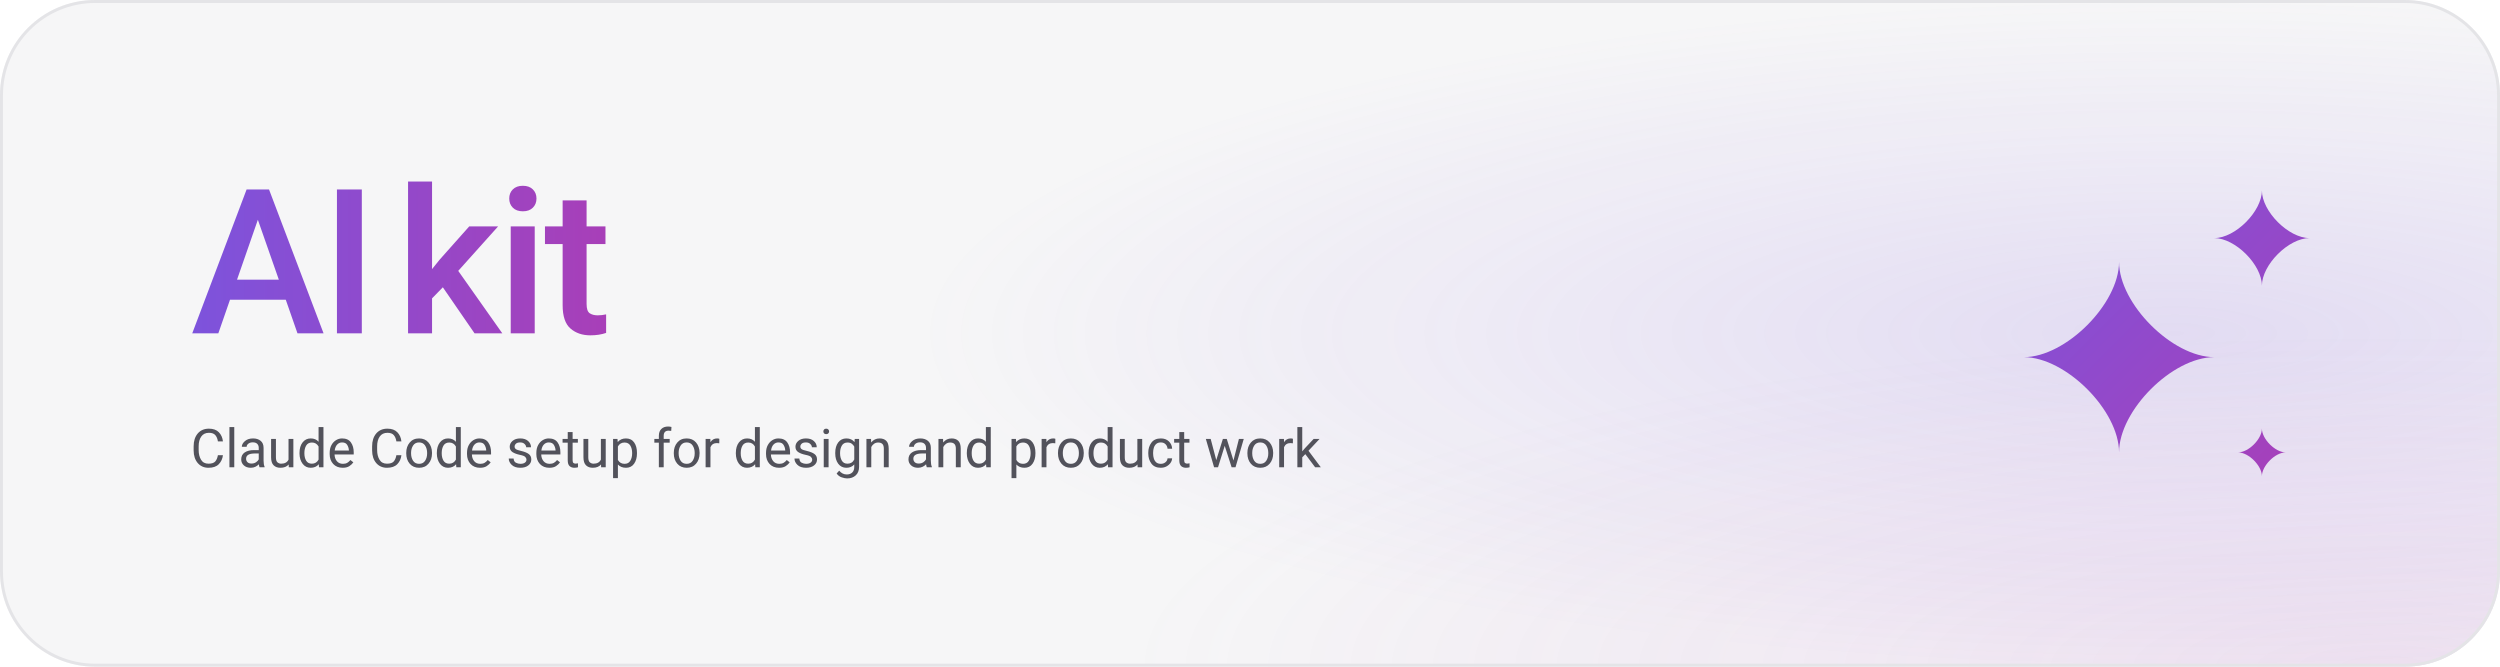
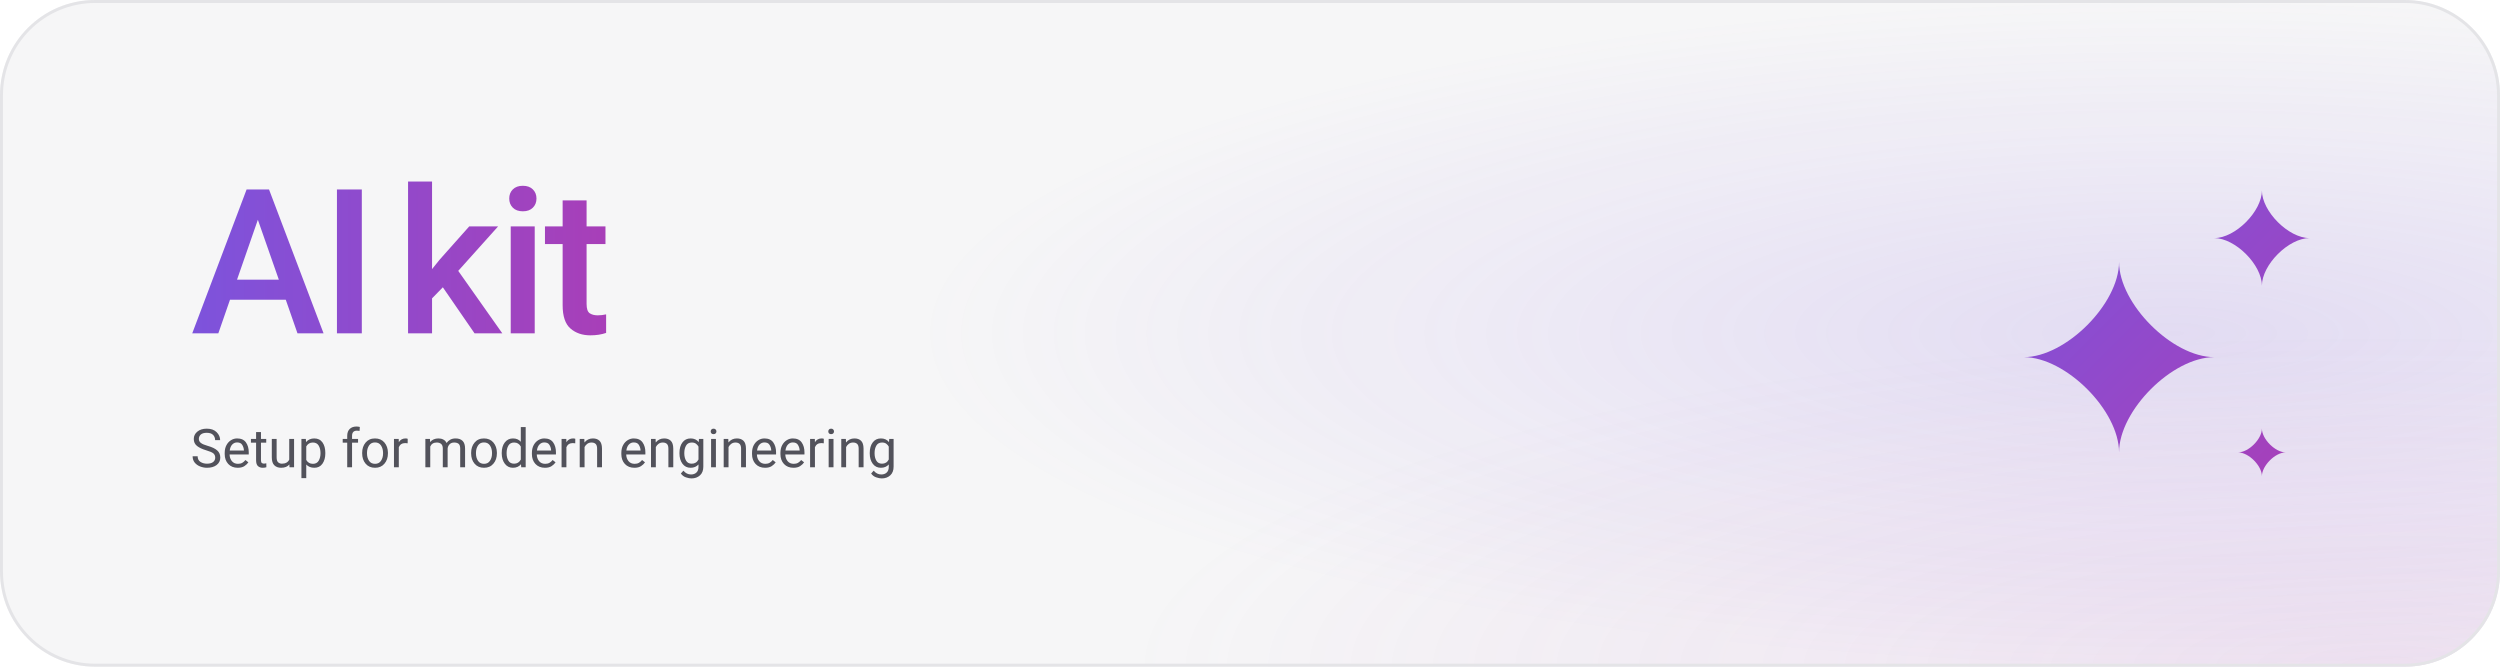
<svg xmlns="http://www.w3.org/2000/svg" width="840" height="224" viewBox="0 0 840 224" role="img" aria-labelledby="title desc">
  <defs>
    <radialGradient id="glow" cx="0.867" cy="0.5" r="0.5">
      <stop offset="0" stop-color="#7D53DC" stop-opacity="0.16" />
      <stop offset="1" stop-color="#7D53DC" stop-opacity="0" />
    </radialGradient>
    <radialGradient id="glow-end" cx="0.95" cy="1" r="0.5">
      <stop offset="0" stop-color="#A83FB8" stop-opacity="0.12" />
      <stop offset="1" stop-color="#A83FB8" stop-opacity="0" />
    </radialGradient>
    <linearGradient id="name" x1="0" y1="0" x2="1" y2="0">
      <stop offset="0" stop-color="#7D53DC" />
      <stop offset="1" stop-color="#A83FB8" />
    </linearGradient>
    <linearGradient id="motif" gradientUnits="userSpaceOnUse" x1="680" y1="64" x2="776" y2="160">
      <stop offset="0" stop-color="#7D53DC" />
      <stop offset="1" stop-color="#A83FB8" />
    </linearGradient>
  </defs>
  <rect width="840" height="224" rx="32" fill="#F6F6F7" />
  <rect width="840" height="224" rx="32" fill="url(#glow)" />
  <rect width="840" height="224" rx="32" fill="url(#glow-end)" />
  <rect x="0.5" y="0.5" width="839" height="223" rx="31.5" fill="none" stroke="#E4E4E7" />
  <g font-family="-apple-system, BlinkMacSystemFont, 'Segoe UI', Roboto, Helvetica, Arial, sans-serif">
    <text x="64" y="112" fill="url(#name)" font-size="68" font-weight="500" letter-spacing="-1.5">AI<tspan dx="6">kit</tspan>
    </text>
-     <text x="64" y="157" fill="#52525B" font-size="18">Claude Code setup for design and product work</text>
+     <text x="64" y="157" fill="#52525B" font-size="18">Setup for modern engineering</text>
  </g>
  <g fill="url(#motif)">
    <path d="M712 88C712 102.08 729.92 120 744 120C729.92 120 712 137.92 712 152C712 137.92 694.08 120 680 120C694.08 120 712 102.08 712 88Z" />
    <path d="M760 64C760 71.04 768.96 80 776 80C768.96 80 760 88.96 760 96C760 88.96 751.04 80 744 80C751.04 80 760 71.04 760 64Z" />
    <path d="M760 144C760 147.52 764.48 152 768 152C764.48 152 760 156.48 760 160C760 156.48 755.52 152 752 152C755.52 152 760 147.52 760 144Z" />
  </g>
</svg>
